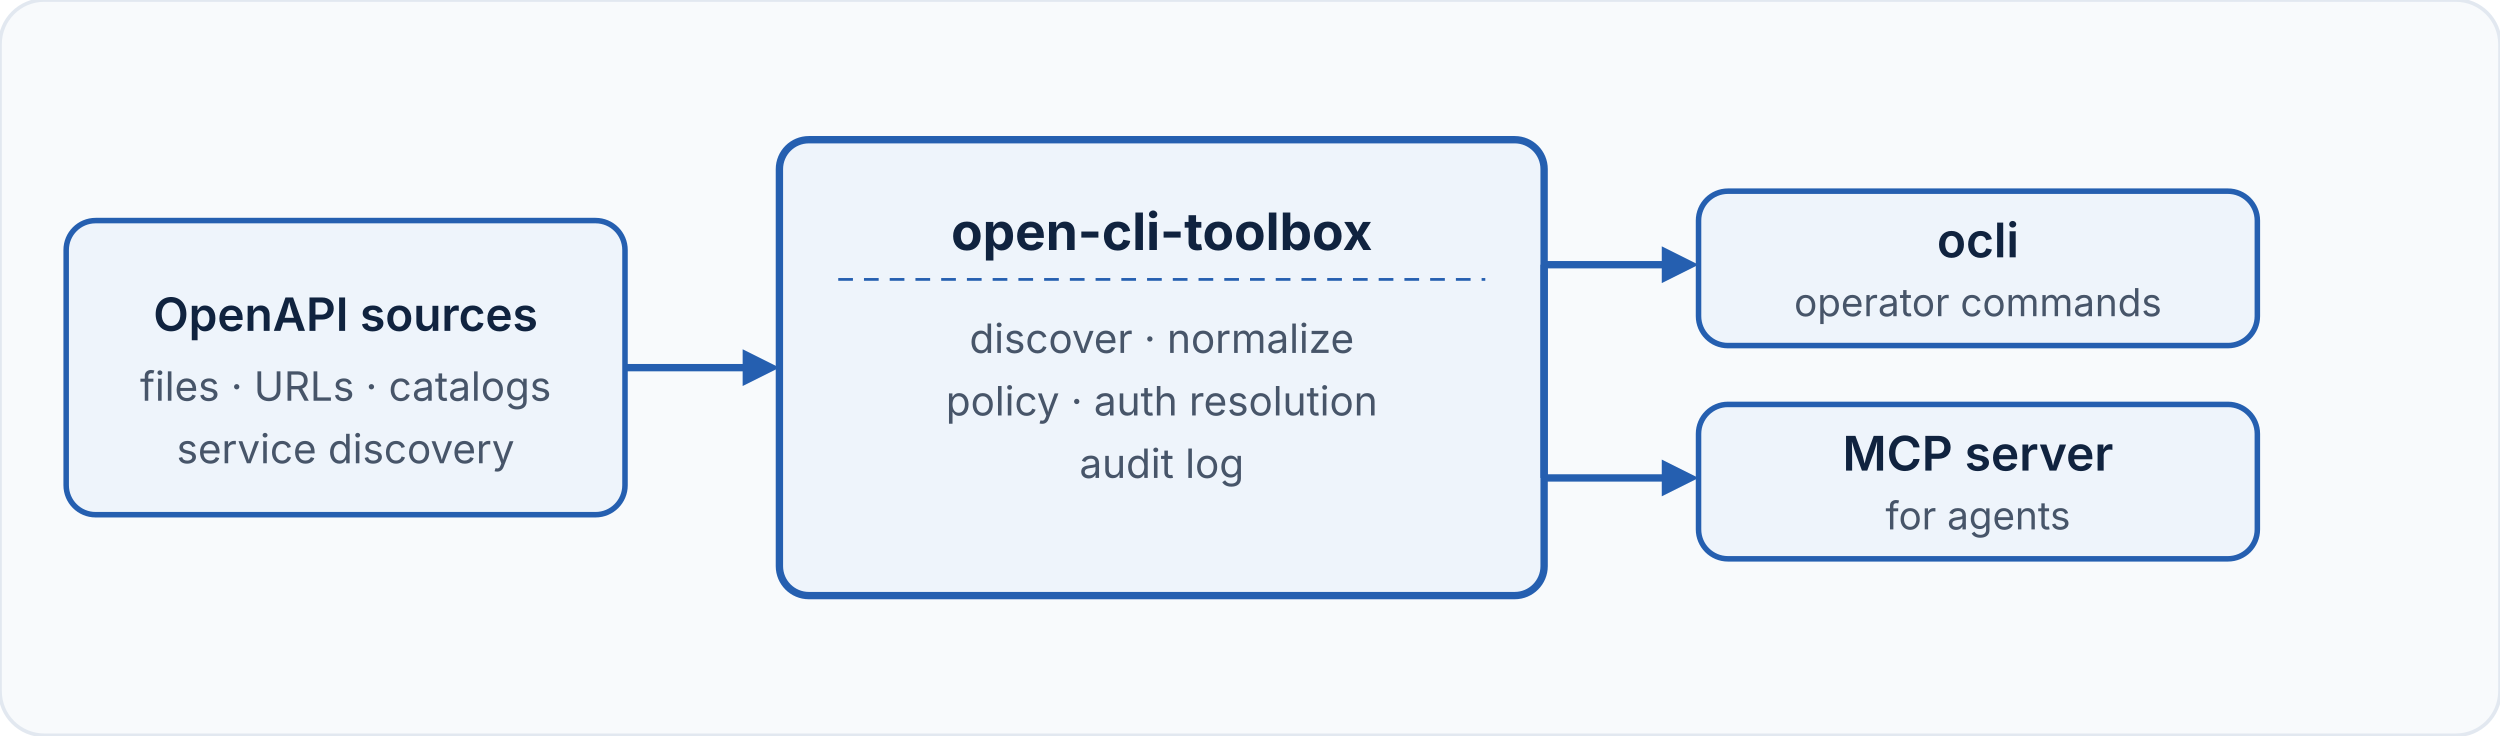
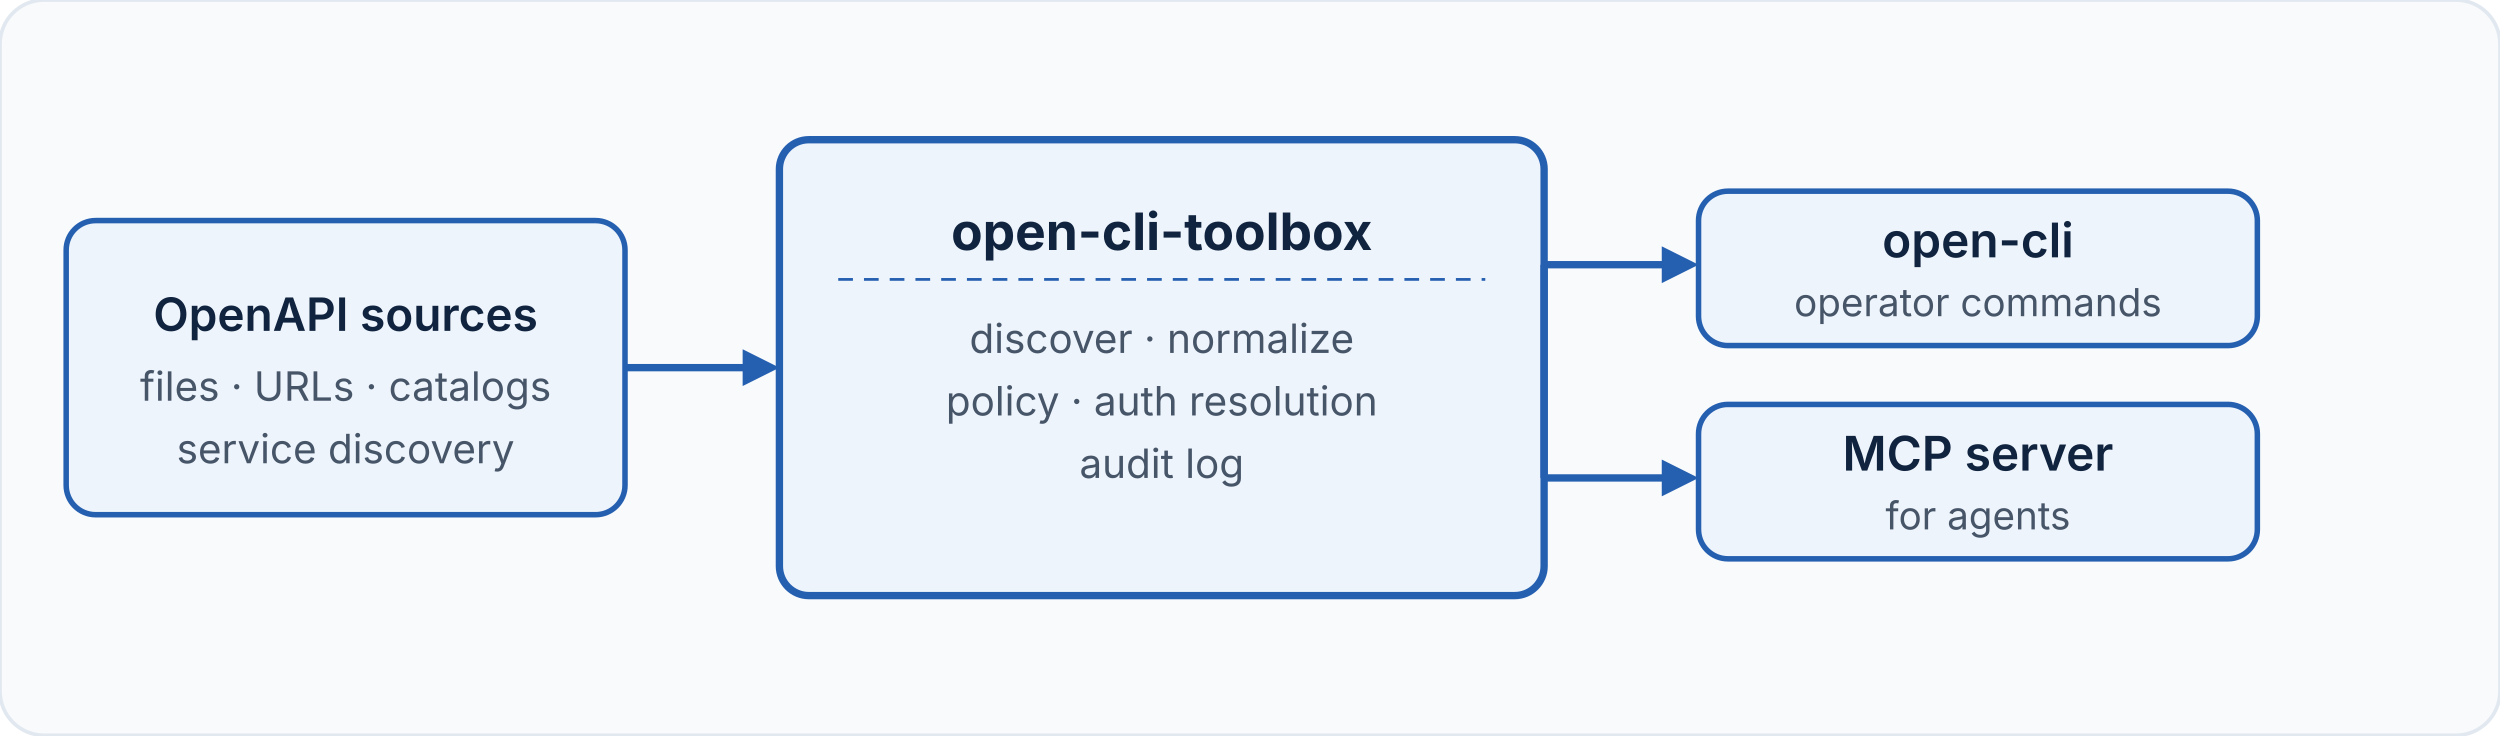
<svg xmlns="http://www.w3.org/2000/svg" width="680" height="200" viewBox="0 0 680 200" role="img" aria-label="Runtime flow diagram">
  <rect width="680" height="200" rx="12" fill="#f8fafc" stroke="#e2e8f0" stroke-width="1" />
  <rect x="18" y="60" width="152" height="80" rx="8" fill="#eef4fb" stroke="#255fb0" stroke-width="1.5" />
  <text x="94" y="90" text-anchor="middle" font-family="system-ui,-apple-system,sans-serif" font-size="12.5" font-weight="600" fill="#10233f">OpenAPI sources</text>
  <text x="94" y="109" text-anchor="middle" font-family="system-ui,-apple-system,sans-serif" font-size="11" fill="#475569">files · URLs · catalogs</text>
  <text x="94" y="126" text-anchor="middle" font-family="system-ui,-apple-system,sans-serif" font-size="11" fill="#475569">service discovery</text>
  <line x1="170" y1="100" x2="204" y2="100" stroke="#255fb0" stroke-width="2" />
  <polygon points="202,95 212,100 202,105" fill="#255fb0" />
  <rect x="212" y="38" width="208" height="124" rx="8" fill="#eef4fb" stroke="#255fb0" stroke-width="2" />
  <text x="316" y="68" text-anchor="middle" font-family="system-ui,-apple-system,sans-serif" font-size="14" font-weight="700" fill="#10233f">open-cli-toolbox</text>
  <line x1="228" y1="76" x2="404" y2="76" stroke="#255fb0" stroke-width="0.75" stroke-dasharray="4 3" />
  <text x="316" y="96" text-anchor="middle" font-family="system-ui,-apple-system,sans-serif" font-size="11" fill="#475569">discover · normalize</text>
  <text x="316" y="113" text-anchor="middle" font-family="system-ui,-apple-system,sans-serif" font-size="11" fill="#475569">policy · auth resolution</text>
  <text x="316" y="130" text-anchor="middle" font-family="system-ui,-apple-system,sans-serif" font-size="11" fill="#475569">audit log</text>
  <line x1="420" y1="72" x2="420" y2="130" stroke="#255fb0" stroke-width="2" />
  <line x1="420" y1="72" x2="454" y2="72" stroke="#255fb0" stroke-width="2" />
  <polygon points="452,67 462,72 452,77" fill="#255fb0" />
  <line x1="420" y1="130" x2="454" y2="130" stroke="#255fb0" stroke-width="2" />
  <polygon points="452,125 462,130 452,135" fill="#255fb0" />
  <rect x="462" y="52" width="152" height="42" rx="8" fill="#eef4fb" stroke="#255fb0" stroke-width="1.5" />
-   <text x="538" y="70" text-anchor="middle" font-family="system-ui,-apple-system,sans-serif" font-size="13" font-weight="600" fill="#10233f">ocli</text>
+   <text x="538" y="70" text-anchor="middle" font-family="system-ui,-apple-system,sans-serif" font-size="13" font-weight="600" fill="#10233f">open-cli</text>
  <text x="538" y="86" text-anchor="middle" font-family="system-ui,-apple-system,sans-serif" font-size="10.5" fill="#475569">operator commands</text>
  <rect x="462" y="110" width="152" height="42" rx="8" fill="#eef4fb" stroke="#255fb0" stroke-width="1.5" />
  <text x="538" y="128" text-anchor="middle" font-family="system-ui,-apple-system,sans-serif" font-size="13" font-weight="600" fill="#10233f">MCP server</text>
  <text x="538" y="144" text-anchor="middle" font-family="system-ui,-apple-system,sans-serif" font-size="10.5" fill="#475569">for agents</text>
</svg>
